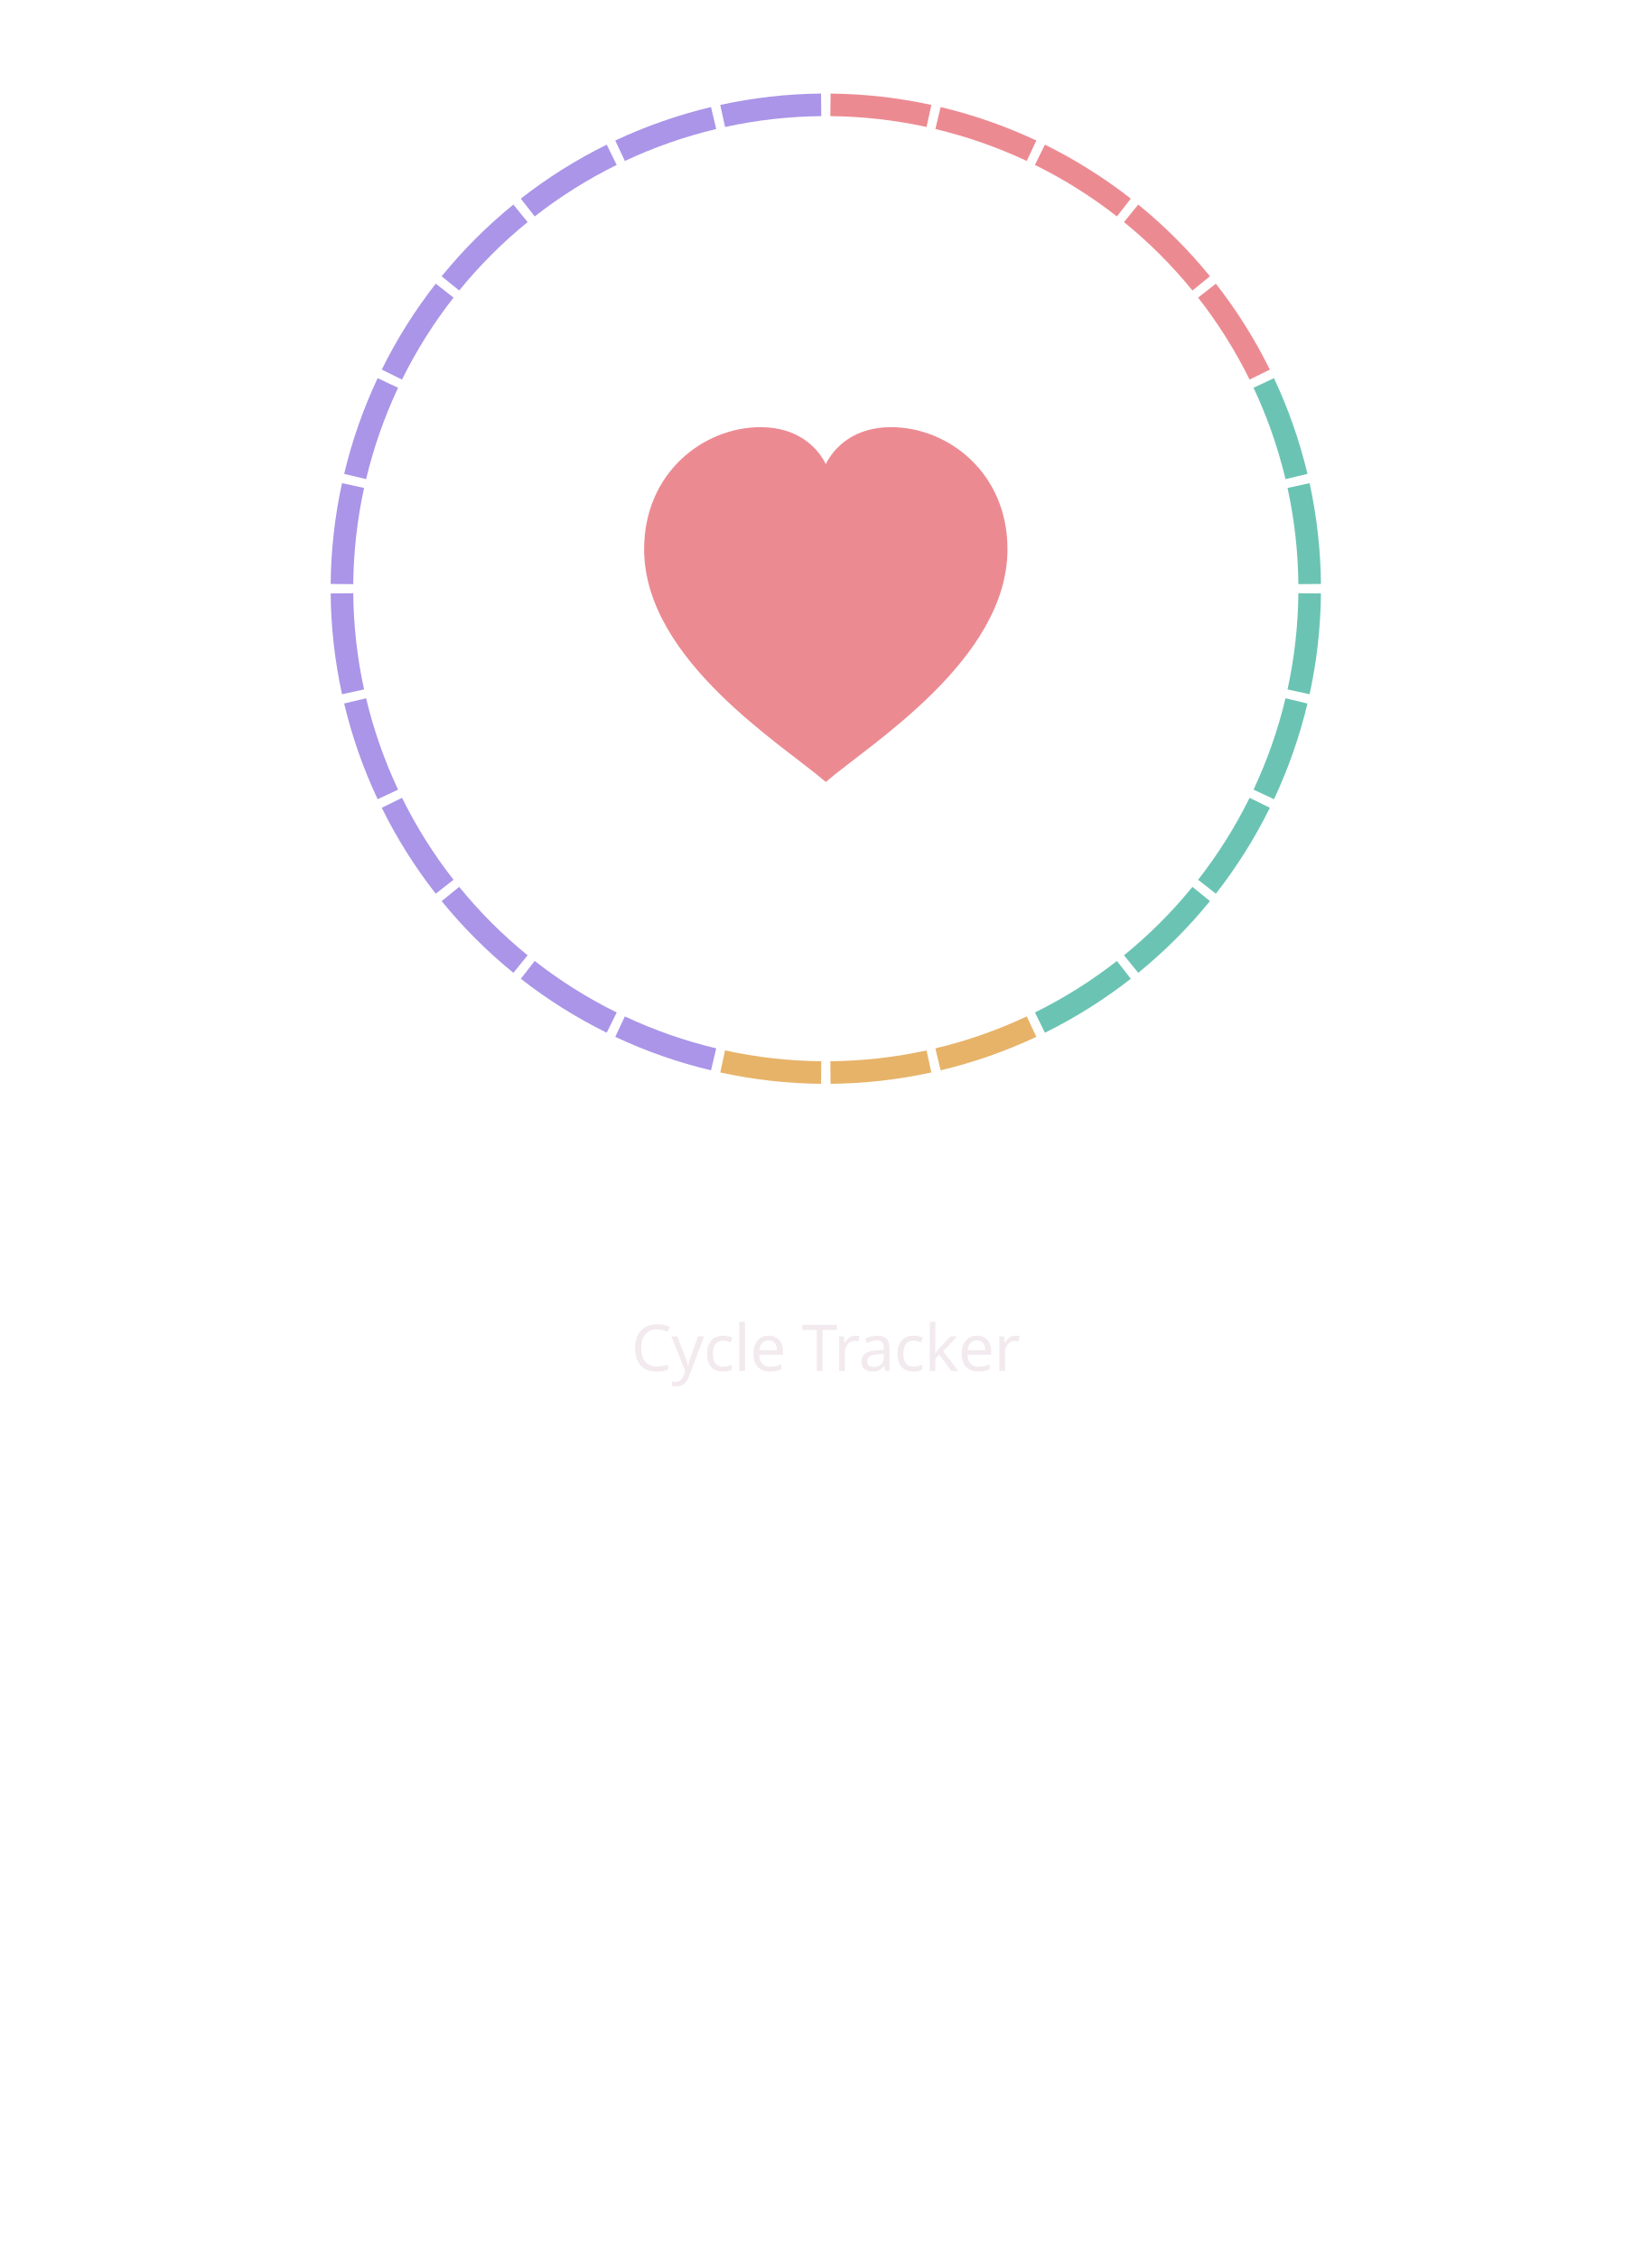
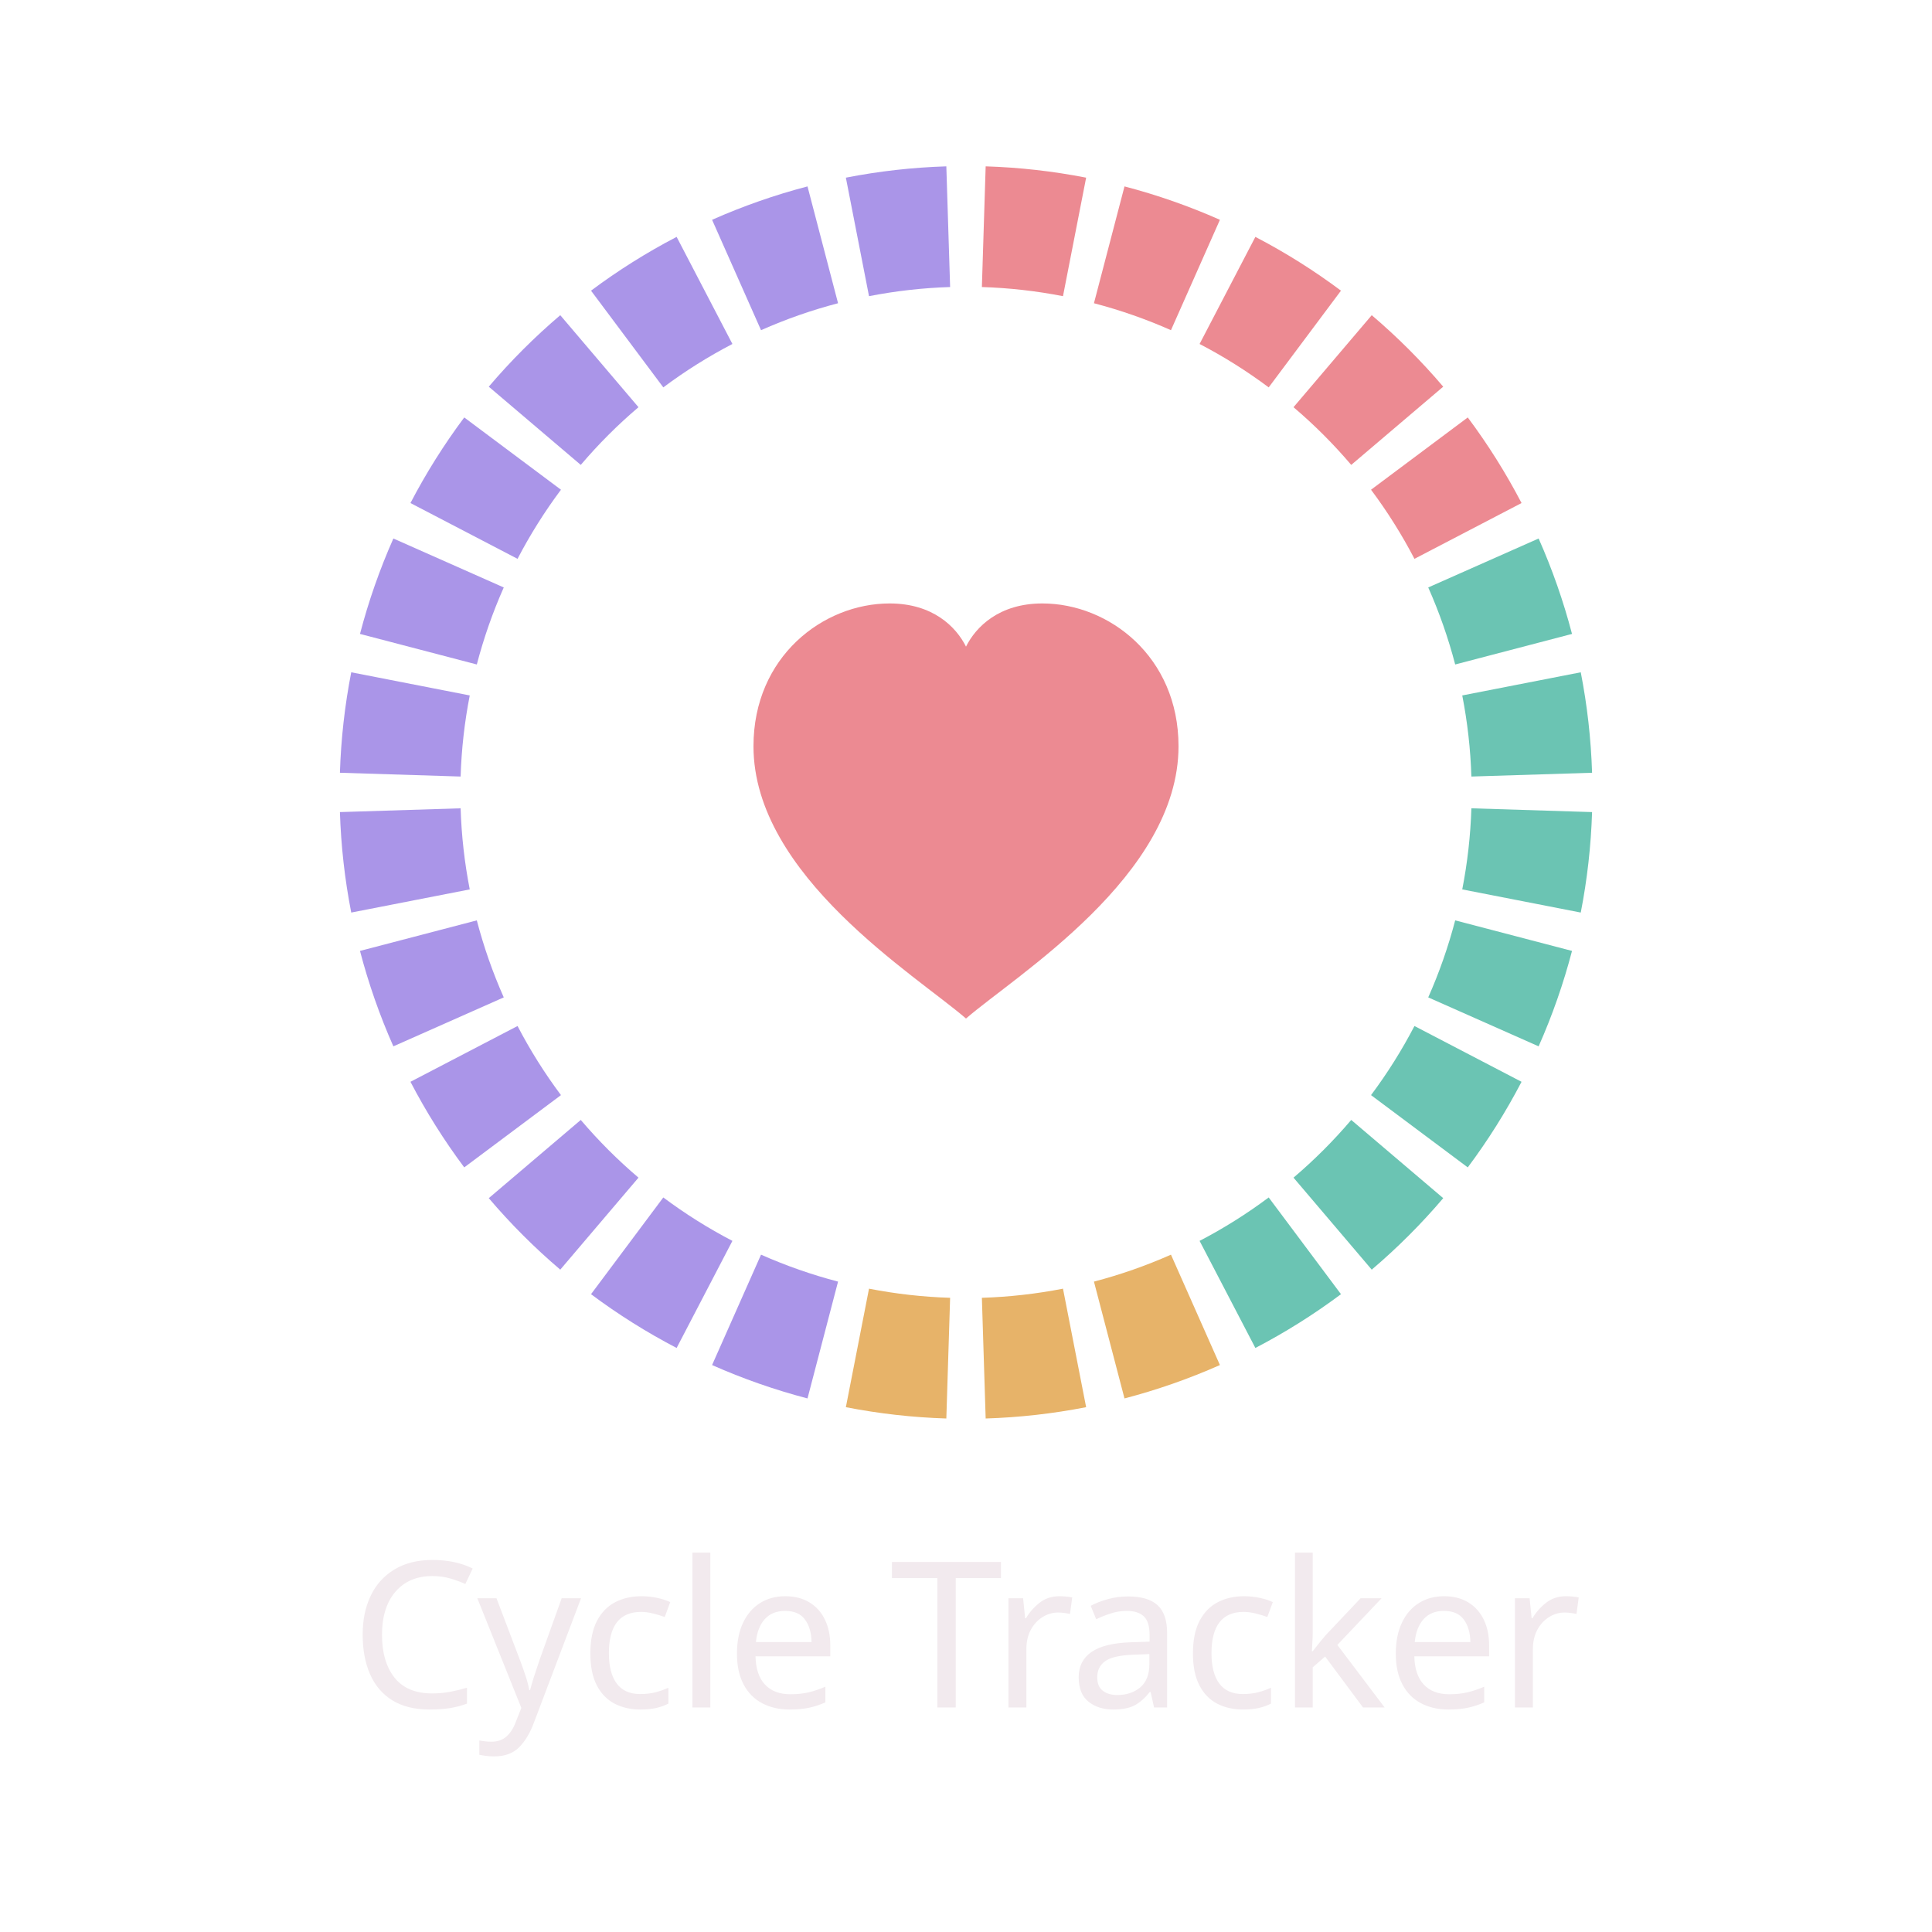
- <svg xmlns="http://www.w3.org/2000/svg" viewBox="0 0 1024 1400" width="1024" height="1400">
-   <g transform="translate(512 365)" fill="none" stroke-width="14">
-     <path d="M 2.88 -299.99 A 300 300 0 0 1 63.95 -293.11" stroke="#EC8A92" />
-     <path d="M 69.56 -291.82 A 300 300 0 0 1 127.56 -271.53" stroke="#EC8A92" />
-     <path d="M 132.75 -269.03 A 300 300 0 0 1 184.79 -236.33" stroke="#EC8A92" />
-     <path d="M 189.29 -232.74 A 300 300 0 0 1 232.74 -189.29" stroke="#EC8A92" />
-     <path d="M 236.33 -184.79 A 300 300 0 0 1 269.03 -132.75" stroke="#EC8A92" />
-     <path d="M 271.53 -127.56 A 300 300 0 0 1 291.82 -69.56" stroke="#6BC4B3" />
-     <path d="M 293.11 -63.95 A 300 300 0 0 1 299.99 -2.88" stroke="#6BC4B3" />
-     <path d="M 299.99 2.88 A 300 300 0 0 1 293.11 63.95" stroke="#6BC4B3" />
-     <path d="M 291.82 69.56 A 300 300 0 0 1 271.53 127.56" stroke="#6BC4B3" />
-     <path d="M 269.03 132.75 A 300 300 0 0 1 236.33 184.79" stroke="#6BC4B3" />
-     <path d="M 232.74 189.29 A 300 300 0 0 1 189.29 232.74" stroke="#6BC4B3" />
-     <path d="M 184.79 236.33 A 300 300 0 0 1 132.75 269.03" stroke="#6BC4B3" />
-     <path d="M 127.56 271.53 A 300 300 0 0 1 69.56 291.82" stroke="#E7B369" />
-     <path d="M 63.95 293.11 A 300 300 0 0 1 2.88 299.99" stroke="#E7B369" />
-     <path d="M -2.88 299.99 A 300 300 0 0 1 -63.95 293.11" stroke="#E7B369" />
-     <path d="M -69.56 291.82 A 300 300 0 0 1 -127.56 271.53" stroke="#AA95E8" />
-     <path d="M -132.75 269.03 A 300 300 0 0 1 -184.79 236.33" stroke="#AA95E8" />
-     <path d="M -189.29 232.74 A 300 300 0 0 1 -232.74 189.29" stroke="#AA95E8" />
-     <path d="M -236.33 184.79 A 300 300 0 0 1 -269.03 132.75" stroke="#AA95E8" />
-     <path d="M -271.53 127.56 A 300 300 0 0 1 -291.82 69.56" stroke="#AA95E8" />
-     <path d="M -293.11 63.95 A 300 300 0 0 1 -299.99 2.88" stroke="#AA95E8" />
-     <path d="M -299.99 -2.88 A 300 300 0 0 1 -293.11 -63.95" stroke="#AA95E8" />
-     <path d="M -291.82 -69.56 A 300 300 0 0 1 -271.53 -127.56" stroke="#AA95E8" />
-     <path d="M -269.03 -132.75 A 300 300 0 0 1 -236.33 -184.79" stroke="#AA95E8" />
-     <path d="M -232.74 -189.29 A 300 300 0 0 1 -189.29 -232.74" stroke="#AA95E8" />
-     <path d="M -184.79 -236.33 A 300 300 0 0 1 -132.75 -269.03" stroke="#AA95E8" />
-     <path d="M -127.56 -271.53 A 300 300 0 0 1 -69.56 -291.82" stroke="#AA95E8" />
-     <path d="M -63.95 -293.11 A 300 300 0 0 1 -2.88 -299.99" stroke="#AA95E8" />
+ <svg xmlns="http://www.w3.org/2000/svg" viewBox="0 0 1024 1024" width="1024" height="1024">
+   <g transform="translate(0 -92)">
+     <g transform="translate(512 512)" fill="none" stroke-width="64">
+       <path d="M 9.42 -299.85 A 300 300 0 0 1 57.54 -294.43" stroke="#EC8A92" />
+       <path d="M 75.91 -290.24 A 300 300 0 0 1 121.61 -274.25" stroke="#EC8A92" />
+       <path d="M 138.59 -266.07 A 300 300 0 0 1 179.59 -240.31" stroke="#EC8A92" />
+       <path d="M 194.32 -228.56 A 300 300 0 0 1 228.56 -194.32" stroke="#EC8A92" />
+       <path d="M 240.31 -179.59 A 300 300 0 0 1 266.07 -138.59" stroke="#EC8A92" />
+       <path d="M 274.25 -121.61 A 300 300 0 0 1 290.24 -75.91" stroke="#6BC4B3" />
+       <path d="M 294.43 -57.54 A 300 300 0 0 1 299.85 -9.42" stroke="#6BC4B3" />
+       <path d="M 299.85 9.42 A 300 300 0 0 1 294.43 57.54" stroke="#6BC4B3" />
+       <path d="M 290.24 75.91 A 300 300 0 0 1 274.25 121.61" stroke="#6BC4B3" />
+       <path d="M 266.07 138.59 A 300 300 0 0 1 240.31 179.59" stroke="#6BC4B3" />
+       <path d="M 228.56 194.32 A 300 300 0 0 1 194.32 228.56" stroke="#6BC4B3" />
+       <path d="M 179.59 240.31 A 300 300 0 0 1 138.59 266.07" stroke="#6BC4B3" />
+       <path d="M 121.61 274.25 A 300 300 0 0 1 75.91 290.24" stroke="#E7B369" />
+       <path d="M 57.54 294.43 A 300 300 0 0 1 9.42 299.85" stroke="#E7B369" />
+       <path d="M -9.42 299.85 A 300 300 0 0 1 -57.54 294.43" stroke="#E7B369" />
+       <path d="M -75.91 290.24 A 300 300 0 0 1 -121.61 274.25" stroke="#AA95E8" />
+       <path d="M -138.59 266.07 A 300 300 0 0 1 -179.59 240.31" stroke="#AA95E8" />
+       <path d="M -194.32 228.56 A 300 300 0 0 1 -228.56 194.32" stroke="#AA95E8" />
+       <path d="M -240.31 179.59 A 300 300 0 0 1 -266.07 138.59" stroke="#AA95E8" />
+       <path d="M -274.25 121.61 A 300 300 0 0 1 -290.24 75.91" stroke="#AA95E8" />
+       <path d="M -294.43 57.54 A 300 300 0 0 1 -299.85 9.42" stroke="#AA95E8" />
+       <path d="M -299.85 -9.42 A 300 300 0 0 1 -294.43 -57.54" stroke="#AA95E8" />
+       <path d="M -290.24 -75.91 A 300 300 0 0 1 -274.25 -121.61" stroke="#AA95E8" />
+       <path d="M -266.07 -138.59 A 300 300 0 0 1 -240.31 -179.59" stroke="#AA95E8" />
+       <path d="M -228.56 -194.32 A 300 300 0 0 1 -194.32 -228.56" stroke="#AA95E8" />
+       <path d="M -179.59 -240.31 A 300 300 0 0 1 -138.59 -266.07" stroke="#AA95E8" />
+       <path d="M -121.61 -274.25 A 300 300 0 0 1 -75.91 -290.24" stroke="#AA95E8" />
+       <path d="M -57.54 -294.43 A 300 300 0 0 1 -9.42 -299.85" stroke="#AA95E8" />
+     </g>
+     <g transform="translate(512 528) scale(0.88)">
+       <path d="M 0 118 C -30 92 -128 32 -128 -46 C -128 -100 -86 -132 -46 -132 C -20 -132 -6 -118 0 -106 C 6 -118 20 -132 46 -132 C 86 -132 128 -100 128 -46 C 128 32 30 92 0 118 Z" fill="#EC8A92" />
+     </g>
  </g>
-   <g transform="translate(512 381) scale(0.88)">
-     <path d="M 0 118 C -30 92 -128 32 -128 -46 C -128 -100 -86 -132 -46 -132 C -20 -132 -6 -118 0 -106 C 6 -118 20 -132 46 -132 C 86 -132 128 -100 128 -46 C 128 32 30 92 0 118 Z" fill="#EC8A92" />
-   </g>
-   <text x="512" y="850" text-anchor="middle" font-family="Manrope" font-weight="300" font-size="40" letter-spacing="-0.4" fill="#F2EAEE">Cycle Tracker</text>
+   <text x="512" y="905" text-anchor="middle" font-family="Manrope" font-weight="300" font-size="108" letter-spacing="-1" fill="#F2EAEE">Cycle Tracker</text>
</svg>
